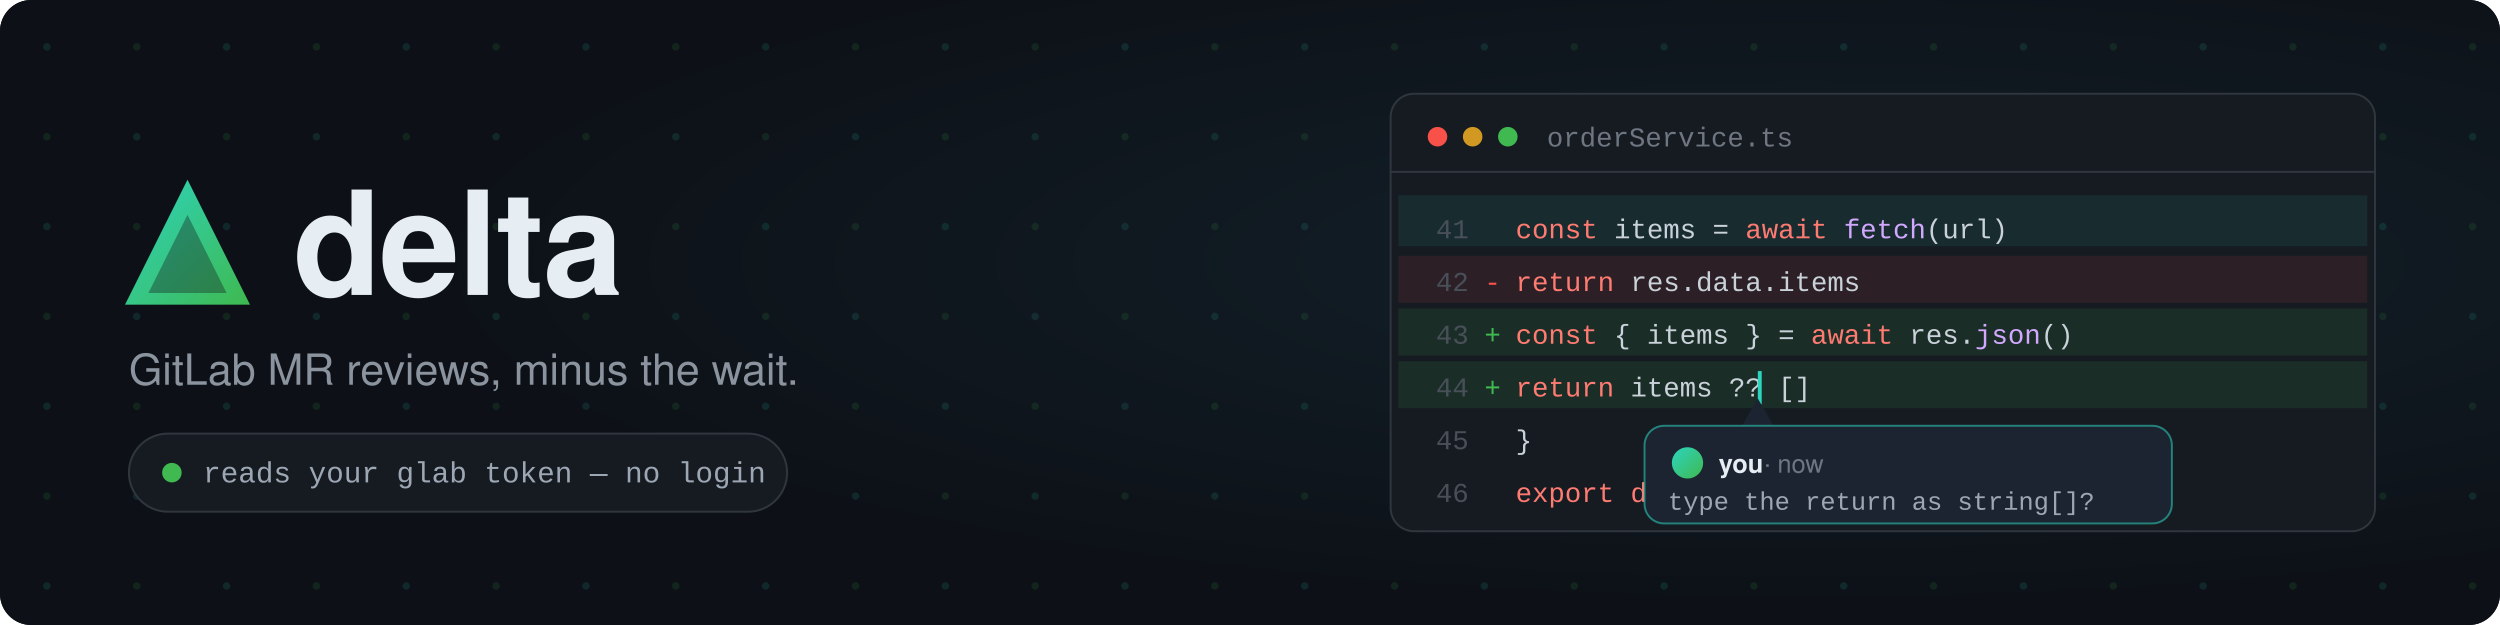
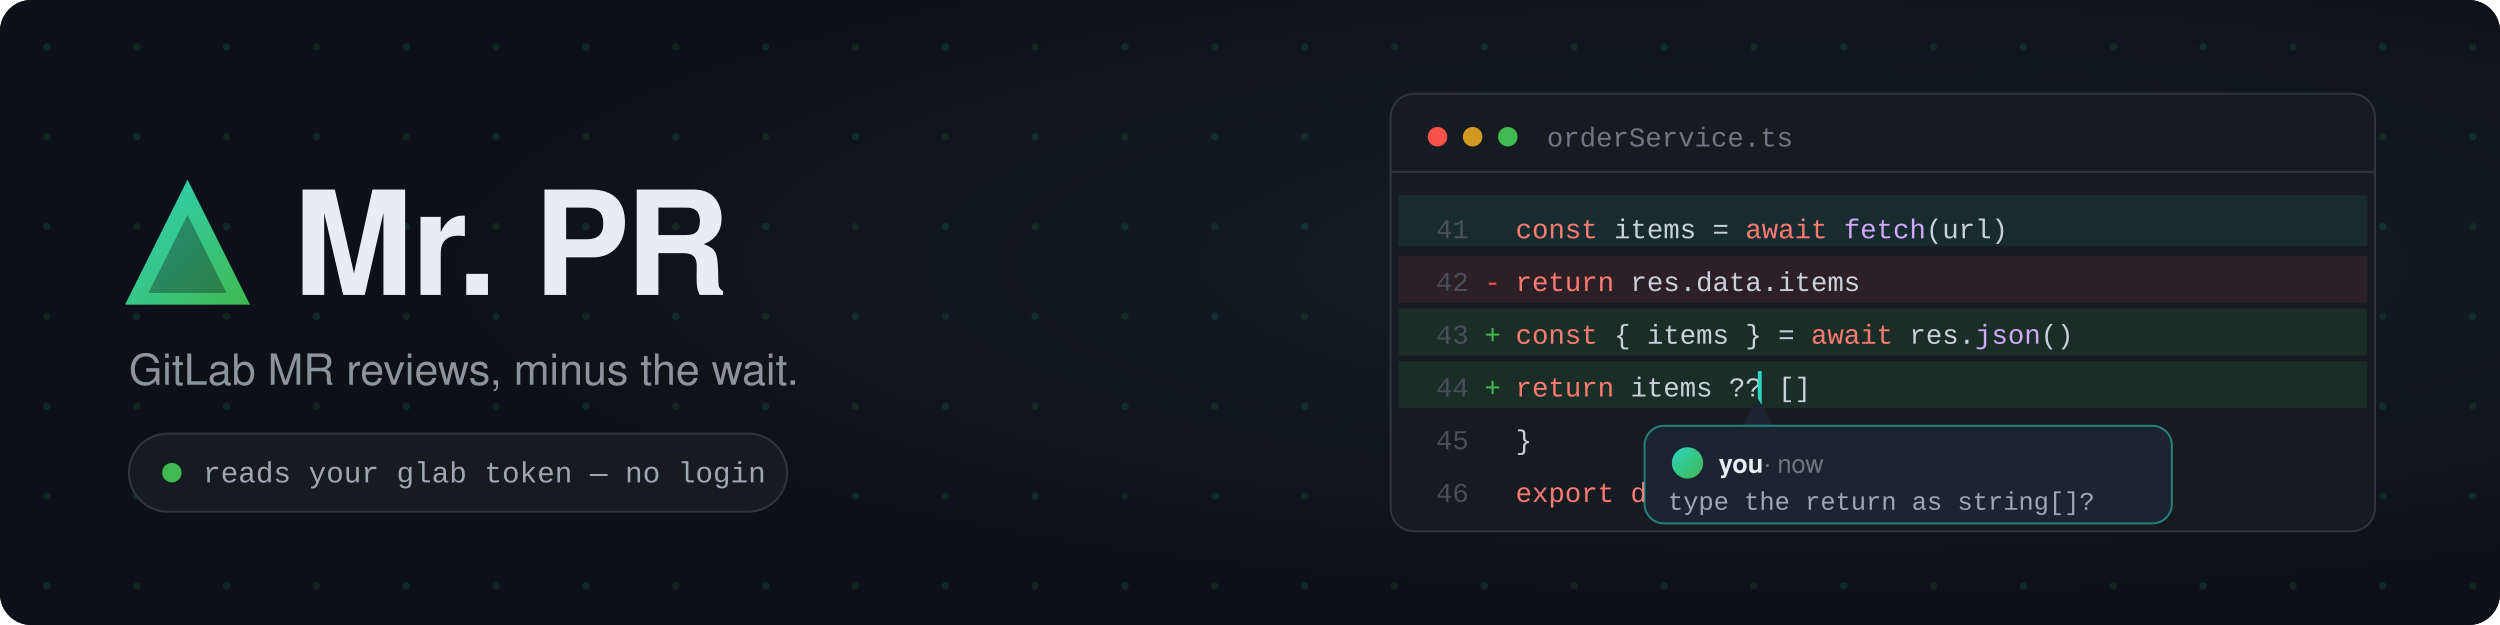
- <svg xmlns="http://www.w3.org/2000/svg" viewBox="0 0 1280 320" width="1280" height="320" font-family="'Segoe UI', system-ui, -apple-system, Helvetica, Arial, sans-serif" role="img" aria-label="Delta — GitLab MR reviews, minus the wait.">
+ <svg xmlns="http://www.w3.org/2000/svg" viewBox="0 0 1280 320" width="1280" height="320" font-family="'Segoe UI', system-ui, -apple-system, Helvetica, Arial, sans-serif" role="img" aria-label="Mr. PR — GitLab MR reviews, minus the wait.">
  <defs>
-     <linearGradient id="delta" x1="0" y1="0" x2="1" y2="1">
+     <linearGradient id="brand" x1="0" y1="0" x2="1" y2="1">
      <stop offset="0%" stop-color="#2DD4BF" />
      <stop offset="100%" stop-color="#3FB950" />
    </linearGradient>
    <radialGradient id="glow" cx="72%" cy="42%" r="55%">
      <stop offset="0%" stop-color="#132029" />
      <stop offset="100%" stop-color="#0D1117" />
    </radialGradient>
    <clipPath id="round">
      <rect x="0" y="0" width="1280" height="320" rx="16" />
    </clipPath>
    <clipPath id="card">
      <rect x="712" y="48" width="504" height="224" rx="12" />
    </clipPath>
    <style>
      .mono { font-family: 'SFMono-Regular', Consolas, 'Liberation Mono', Menlo, monospace; }
      @keyframes review-scan {
        0%      { opacity: .09; transform: translateY(0); }
        31%     { opacity: .09; transform: translateY(132px); }
        62%     { opacity: .09; transform: translateY(0); }
        64%,100% { opacity: 0; transform: translateY(0); }
      }
      @keyframes review-caret {
        0%, 66%, 70%, 76%, 82%, 88%, 94%, 100% { opacity: 0; }
        67%, 73%, 79%, 85%, 91%                { opacity: 1; }
      }
      @keyframes review-comment {
        0%, 64%   { opacity: 0; transform: translateY(6px) scale(.96); }
        67%, 94% { opacity: 1; transform: translateY(0) scale(1); }
        100%      { opacity: 0; transform: translateY(4px) scale(.98); }
      }
      @keyframes pulse { 50% { transform: scale(1.05); } }
      .scan   { animation: review-scan 11s ease-in-out infinite; }
      .caret  { animation: review-caret 11s steps(1) infinite; }
      .mark   { animation: pulse 3s ease-in-out infinite; transform-origin: 96px 126px; }
      .bubble { animation: review-comment 11s ease-in-out infinite; transform-origin: 900px 218px; }
      @keyframes twinkle { 0%,100% { opacity: .05; } 50% { opacity: .22; } }
      .dot { animation: twinkle 3.2s ease-in-out infinite; }
      @media (prefers-reduced-motion: reduce) {
        .scan, .caret, .mark, .bubble { animation: none; }
        .scan, .caret { opacity: 0; }
        .bubble { opacity: 1; transform: none; } .dot { animation: none; opacity: .12; }
      }
    </style>
  </defs>
  <g clip-path="url(#round)">
    <rect width="1280" height="320" fill="#0D1117" />
    <rect width="1280" height="320" fill="url(#glow)" />
    <g aria-hidden="true">
      <circle class="dot" cx="24" cy="24" r="1.9" fill="#2DD4BF" opacity="0.12" style="animation-delay:-0.17s" />
      <circle class="dot" cx="70" cy="24" r="1.9" fill="#3FB950" opacity="0.12" style="animation-delay:-0.30s" />
      <circle class="dot" cx="116" cy="24" r="1.9" fill="#2DD4BF" opacity="0.12" style="animation-delay:-0.43s" />
      <circle class="dot" cx="162" cy="24" r="1.9" fill="#3FB950" opacity="0.12" style="animation-delay:-0.56s" />
      <circle class="dot" cx="208" cy="24" r="1.9" fill="#2DD4BF" opacity="0.12" style="animation-delay:-0.69s" />
      <circle class="dot" cx="254" cy="24" r="1.9" fill="#3FB950" opacity="0.12" style="animation-delay:-0.82s" />
      <circle class="dot" cx="300" cy="24" r="1.9" fill="#2DD4BF" opacity="0.12" style="animation-delay:-0.95s" />
      <circle class="dot" cx="346" cy="24" r="1.9" fill="#3FB950" opacity="0.12" style="animation-delay:-1.08s" />
      <circle class="dot" cx="392" cy="24" r="1.9" fill="#2DD4BF" opacity="0.12" style="animation-delay:-1.21s" />
      <circle class="dot" cx="438" cy="24" r="1.9" fill="#3FB950" opacity="0.12" style="animation-delay:-1.34s" />
      <circle class="dot" cx="484" cy="24" r="1.9" fill="#2DD4BF" opacity="0.12" style="animation-delay:-1.47s" />
      <circle class="dot" cx="530" cy="24" r="1.9" fill="#3FB950" opacity="0.12" style="animation-delay:-1.60s" />
      <circle class="dot" cx="576" cy="24" r="1.9" fill="#2DD4BF" opacity="0.12" style="animation-delay:-1.73s" />
      <circle class="dot" cx="622" cy="24" r="1.9" fill="#3FB950" opacity="0.12" style="animation-delay:-1.86s" />
      <circle class="dot" cx="668" cy="24" r="1.9" fill="#2DD4BF" opacity="0.12" style="animation-delay:-1.99s" />
      <circle class="dot" cx="714" cy="24" r="1.9" fill="#3FB950" opacity="0.12" style="animation-delay:-2.12s" />
      <circle class="dot" cx="760" cy="24" r="1.9" fill="#2DD4BF" opacity="0.12" style="animation-delay:-2.25s" />
      <circle class="dot" cx="806" cy="24" r="1.9" fill="#3FB950" opacity="0.12" style="animation-delay:-2.38s" />
      <circle class="dot" cx="852" cy="24" r="1.9" fill="#2DD4BF" opacity="0.12" style="animation-delay:-2.51s" />
      <circle class="dot" cx="898" cy="24" r="1.9" fill="#3FB950" opacity="0.12" style="animation-delay:-2.64s" />
      <circle class="dot" cx="944" cy="24" r="1.9" fill="#2DD4BF" opacity="0.12" style="animation-delay:-2.77s" />
      <circle class="dot" cx="990" cy="24" r="1.9" fill="#3FB950" opacity="0.12" style="animation-delay:-2.90s" />
      <circle class="dot" cx="1036" cy="24" r="1.9" fill="#2DD4BF" opacity="0.12" style="animation-delay:-3.03s" />
      <circle class="dot" cx="1082" cy="24" r="1.9" fill="#3FB950" opacity="0.12" style="animation-delay:-3.16s" />
      <circle class="dot" cx="1128" cy="24" r="1.9" fill="#2DD4BF" opacity="0.12" style="animation-delay:-0.09s" />
      <circle class="dot" cx="1174" cy="24" r="1.9" fill="#3FB950" opacity="0.12" style="animation-delay:-0.22s" />
      <circle class="dot" cx="1220" cy="24" r="1.9" fill="#2DD4BF" opacity="0.12" style="animation-delay:-0.35s" />
      <circle class="dot" cx="1266" cy="24" r="1.9" fill="#3FB950" opacity="0.12" style="animation-delay:-0.48s" />
      <circle class="dot" cx="24" cy="70" r="1.9" fill="#3FB950" opacity="0.12" style="animation-delay:-0.36s" />
      <circle class="dot" cx="70" cy="70" r="1.9" fill="#2DD4BF" opacity="0.12" style="animation-delay:-0.49s" />
      <circle class="dot" cx="116" cy="70" r="1.9" fill="#3FB950" opacity="0.12" style="animation-delay:-0.62s" />
      <circle class="dot" cx="162" cy="70" r="1.9" fill="#2DD4BF" opacity="0.12" style="animation-delay:-0.75s" />
      <circle class="dot" cx="208" cy="70" r="1.9" fill="#3FB950" opacity="0.12" style="animation-delay:-0.88s" />
      <circle class="dot" cx="254" cy="70" r="1.9" fill="#2DD4BF" opacity="0.12" style="animation-delay:-1.01s" />
      <circle class="dot" cx="300" cy="70" r="1.9" fill="#3FB950" opacity="0.12" style="animation-delay:-1.14s" />
      <circle class="dot" cx="346" cy="70" r="1.9" fill="#2DD4BF" opacity="0.12" style="animation-delay:-1.27s" />
      <circle class="dot" cx="392" cy="70" r="1.9" fill="#3FB950" opacity="0.12" style="animation-delay:-1.40s" />
      <circle class="dot" cx="438" cy="70" r="1.9" fill="#2DD4BF" opacity="0.12" style="animation-delay:-1.53s" />
      <circle class="dot" cx="484" cy="70" r="1.9" fill="#3FB950" opacity="0.12" style="animation-delay:-1.66s" />
      <circle class="dot" cx="530" cy="70" r="1.9" fill="#2DD4BF" opacity="0.12" style="animation-delay:-1.79s" />
      <circle class="dot" cx="576" cy="70" r="1.9" fill="#3FB950" opacity="0.12" style="animation-delay:-1.92s" />
      <circle class="dot" cx="622" cy="70" r="1.9" fill="#2DD4BF" opacity="0.12" style="animation-delay:-2.05s" />
      <circle class="dot" cx="668" cy="70" r="1.9" fill="#3FB950" opacity="0.12" style="animation-delay:-2.18s" />
      <circle class="dot" cx="714" cy="70" r="1.9" fill="#2DD4BF" opacity="0.12" style="animation-delay:-2.31s" />
      <circle class="dot" cx="760" cy="70" r="1.9" fill="#3FB950" opacity="0.12" style="animation-delay:-2.44s" />
      <circle class="dot" cx="806" cy="70" r="1.9" fill="#2DD4BF" opacity="0.12" style="animation-delay:-2.57s" />
      <circle class="dot" cx="852" cy="70" r="1.9" fill="#3FB950" opacity="0.12" style="animation-delay:-2.70s" />
      <circle class="dot" cx="898" cy="70" r="1.9" fill="#2DD4BF" opacity="0.12" style="animation-delay:-2.83s" />
      <circle class="dot" cx="944" cy="70" r="1.9" fill="#3FB950" opacity="0.12" style="animation-delay:-2.96s" />
      <circle class="dot" cx="990" cy="70" r="1.9" fill="#2DD4BF" opacity="0.12" style="animation-delay:-3.09s" />
      <circle class="dot" cx="1036" cy="70" r="1.9" fill="#3FB950" opacity="0.12" style="animation-delay:-0.02s" />
      <circle class="dot" cx="1082" cy="70" r="1.9" fill="#2DD4BF" opacity="0.12" style="animation-delay:-0.15s" />
      <circle class="dot" cx="1128" cy="70" r="1.9" fill="#3FB950" opacity="0.12" style="animation-delay:-0.28s" />
      <circle class="dot" cx="1174" cy="70" r="1.9" fill="#2DD4BF" opacity="0.12" style="animation-delay:-0.41s" />
      <circle class="dot" cx="1220" cy="70" r="1.9" fill="#3FB950" opacity="0.12" style="animation-delay:-0.54s" />
      <circle class="dot" cx="1266" cy="70" r="1.9" fill="#2DD4BF" opacity="0.12" style="animation-delay:-0.67s" />
      <circle class="dot" cx="24" cy="116" r="1.9" fill="#2DD4BF" opacity="0.12" style="animation-delay:-0.55s" />
      <circle class="dot" cx="70" cy="116" r="1.9" fill="#3FB950" opacity="0.12" style="animation-delay:-0.68s" />
      <circle class="dot" cx="116" cy="116" r="1.9" fill="#2DD4BF" opacity="0.12" style="animation-delay:-0.81s" />
      <circle class="dot" cx="162" cy="116" r="1.9" fill="#3FB950" opacity="0.12" style="animation-delay:-0.94s" />
      <circle class="dot" cx="208" cy="116" r="1.9" fill="#2DD4BF" opacity="0.12" style="animation-delay:-1.07s" />
      <circle class="dot" cx="254" cy="116" r="1.9" fill="#3FB950" opacity="0.12" style="animation-delay:-1.20s" />
      <circle class="dot" cx="300" cy="116" r="1.9" fill="#2DD4BF" opacity="0.12" style="animation-delay:-1.33s" />
      <circle class="dot" cx="346" cy="116" r="1.9" fill="#3FB950" opacity="0.12" style="animation-delay:-1.46s" />
      <circle class="dot" cx="392" cy="116" r="1.9" fill="#2DD4BF" opacity="0.12" style="animation-delay:-1.59s" />
      <circle class="dot" cx="438" cy="116" r="1.9" fill="#3FB950" opacity="0.12" style="animation-delay:-1.72s" />
      <circle class="dot" cx="484" cy="116" r="1.9" fill="#2DD4BF" opacity="0.12" style="animation-delay:-1.85s" />
      <circle class="dot" cx="530" cy="116" r="1.9" fill="#3FB950" opacity="0.12" style="animation-delay:-1.98s" />
      <circle class="dot" cx="576" cy="116" r="1.9" fill="#2DD4BF" opacity="0.12" style="animation-delay:-2.11s" />
      <circle class="dot" cx="622" cy="116" r="1.9" fill="#3FB950" opacity="0.12" style="animation-delay:-2.24s" />
      <circle class="dot" cx="668" cy="116" r="1.9" fill="#2DD4BF" opacity="0.12" style="animation-delay:-2.37s" />
      <circle class="dot" cx="714" cy="116" r="1.9" fill="#3FB950" opacity="0.12" style="animation-delay:-2.50s" />
      <circle class="dot" cx="760" cy="116" r="1.9" fill="#2DD4BF" opacity="0.12" style="animation-delay:-2.63s" />
      <circle class="dot" cx="806" cy="116" r="1.9" fill="#3FB950" opacity="0.12" style="animation-delay:-2.76s" />
      <circle class="dot" cx="852" cy="116" r="1.9" fill="#2DD4BF" opacity="0.12" style="animation-delay:-2.89s" />
      <circle class="dot" cx="898" cy="116" r="1.9" fill="#3FB950" opacity="0.12" style="animation-delay:-3.02s" />
      <circle class="dot" cx="944" cy="116" r="1.9" fill="#2DD4BF" opacity="0.12" style="animation-delay:-3.15s" />
      <circle class="dot" cx="990" cy="116" r="1.9" fill="#3FB950" opacity="0.12" style="animation-delay:-0.08s" />
      <circle class="dot" cx="1036" cy="116" r="1.9" fill="#2DD4BF" opacity="0.12" style="animation-delay:-0.21s" />
      <circle class="dot" cx="1082" cy="116" r="1.9" fill="#3FB950" opacity="0.12" style="animation-delay:-0.34s" />
      <circle class="dot" cx="1128" cy="116" r="1.9" fill="#2DD4BF" opacity="0.12" style="animation-delay:-0.47s" />
      <circle class="dot" cx="1174" cy="116" r="1.9" fill="#3FB950" opacity="0.12" style="animation-delay:-0.60s" />
      <circle class="dot" cx="1220" cy="116" r="1.9" fill="#2DD4BF" opacity="0.12" style="animation-delay:-0.73s" />
      <circle class="dot" cx="1266" cy="116" r="1.9" fill="#3FB950" opacity="0.12" style="animation-delay:-0.86s" />
      <circle class="dot" cx="24" cy="162" r="1.9" fill="#3FB950" opacity="0.12" style="animation-delay:-0.74s" />
      <circle class="dot" cx="70" cy="162" r="1.9" fill="#2DD4BF" opacity="0.12" style="animation-delay:-0.87s" />
      <circle class="dot" cx="116" cy="162" r="1.9" fill="#3FB950" opacity="0.12" style="animation-delay:-1.00s" />
      <circle class="dot" cx="162" cy="162" r="1.9" fill="#2DD4BF" opacity="0.12" style="animation-delay:-1.13s" />
      <circle class="dot" cx="208" cy="162" r="1.9" fill="#3FB950" opacity="0.12" style="animation-delay:-1.26s" />
      <circle class="dot" cx="254" cy="162" r="1.9" fill="#2DD4BF" opacity="0.12" style="animation-delay:-1.39s" />
      <circle class="dot" cx="300" cy="162" r="1.9" fill="#3FB950" opacity="0.12" style="animation-delay:-1.52s" />
      <circle class="dot" cx="346" cy="162" r="1.9" fill="#2DD4BF" opacity="0.12" style="animation-delay:-1.65s" />
      <circle class="dot" cx="392" cy="162" r="1.9" fill="#3FB950" opacity="0.12" style="animation-delay:-1.78s" />
      <circle class="dot" cx="438" cy="162" r="1.9" fill="#2DD4BF" opacity="0.12" style="animation-delay:-1.91s" />
      <circle class="dot" cx="484" cy="162" r="1.9" fill="#3FB950" opacity="0.12" style="animation-delay:-2.04s" />
      <circle class="dot" cx="530" cy="162" r="1.9" fill="#2DD4BF" opacity="0.12" style="animation-delay:-2.17s" />
      <circle class="dot" cx="576" cy="162" r="1.9" fill="#3FB950" opacity="0.12" style="animation-delay:-2.30s" />
      <circle class="dot" cx="622" cy="162" r="1.9" fill="#2DD4BF" opacity="0.12" style="animation-delay:-2.43s" />
      <circle class="dot" cx="668" cy="162" r="1.9" fill="#3FB950" opacity="0.12" style="animation-delay:-2.56s" />
      <circle class="dot" cx="714" cy="162" r="1.9" fill="#2DD4BF" opacity="0.12" style="animation-delay:-2.69s" />
      <circle class="dot" cx="760" cy="162" r="1.9" fill="#3FB950" opacity="0.12" style="animation-delay:-2.82s" />
      <circle class="dot" cx="806" cy="162" r="1.9" fill="#2DD4BF" opacity="0.12" style="animation-delay:-2.95s" />
      <circle class="dot" cx="852" cy="162" r="1.9" fill="#3FB950" opacity="0.12" style="animation-delay:-3.08s" />
      <circle class="dot" cx="898" cy="162" r="1.9" fill="#2DD4BF" opacity="0.12" style="animation-delay:-0.01s" />
      <circle class="dot" cx="944" cy="162" r="1.9" fill="#3FB950" opacity="0.12" style="animation-delay:-0.14s" />
      <circle class="dot" cx="990" cy="162" r="1.9" fill="#2DD4BF" opacity="0.12" style="animation-delay:-0.27s" />
      <circle class="dot" cx="1036" cy="162" r="1.9" fill="#3FB950" opacity="0.12" style="animation-delay:-0.40s" />
      <circle class="dot" cx="1082" cy="162" r="1.9" fill="#2DD4BF" opacity="0.12" style="animation-delay:-0.53s" />
      <circle class="dot" cx="1128" cy="162" r="1.9" fill="#3FB950" opacity="0.12" style="animation-delay:-0.66s" />
      <circle class="dot" cx="1174" cy="162" r="1.9" fill="#2DD4BF" opacity="0.12" style="animation-delay:-0.79s" />
      <circle class="dot" cx="1220" cy="162" r="1.9" fill="#3FB950" opacity="0.12" style="animation-delay:-0.92s" />
      <circle class="dot" cx="1266" cy="162" r="1.9" fill="#2DD4BF" opacity="0.12" style="animation-delay:-1.05s" />
      <circle class="dot" cx="24" cy="208" r="1.9" fill="#2DD4BF" opacity="0.12" style="animation-delay:-0.93s" />
      <circle class="dot" cx="70" cy="208" r="1.9" fill="#3FB950" opacity="0.12" style="animation-delay:-1.06s" />
      <circle class="dot" cx="116" cy="208" r="1.9" fill="#2DD4BF" opacity="0.12" style="animation-delay:-1.19s" />
      <circle class="dot" cx="162" cy="208" r="1.9" fill="#3FB950" opacity="0.12" style="animation-delay:-1.32s" />
      <circle class="dot" cx="208" cy="208" r="1.9" fill="#2DD4BF" opacity="0.12" style="animation-delay:-1.45s" />
      <circle class="dot" cx="254" cy="208" r="1.9" fill="#3FB950" opacity="0.12" style="animation-delay:-1.58s" />
      <circle class="dot" cx="300" cy="208" r="1.9" fill="#2DD4BF" opacity="0.12" style="animation-delay:-1.71s" />
      <circle class="dot" cx="346" cy="208" r="1.9" fill="#3FB950" opacity="0.12" style="animation-delay:-1.84s" />
      <circle class="dot" cx="392" cy="208" r="1.9" fill="#2DD4BF" opacity="0.12" style="animation-delay:-1.97s" />
      <circle class="dot" cx="438" cy="208" r="1.9" fill="#3FB950" opacity="0.12" style="animation-delay:-2.10s" />
      <circle class="dot" cx="484" cy="208" r="1.9" fill="#2DD4BF" opacity="0.12" style="animation-delay:-2.23s" />
      <circle class="dot" cx="530" cy="208" r="1.9" fill="#3FB950" opacity="0.12" style="animation-delay:-2.36s" />
      <circle class="dot" cx="576" cy="208" r="1.9" fill="#2DD4BF" opacity="0.12" style="animation-delay:-2.49s" />
      <circle class="dot" cx="622" cy="208" r="1.9" fill="#3FB950" opacity="0.12" style="animation-delay:-2.62s" />
      <circle class="dot" cx="668" cy="208" r="1.9" fill="#2DD4BF" opacity="0.12" style="animation-delay:-2.75s" />
      <circle class="dot" cx="714" cy="208" r="1.9" fill="#3FB950" opacity="0.12" style="animation-delay:-2.88s" />
      <circle class="dot" cx="760" cy="208" r="1.9" fill="#2DD4BF" opacity="0.12" style="animation-delay:-3.01s" />
      <circle class="dot" cx="806" cy="208" r="1.9" fill="#3FB950" opacity="0.12" style="animation-delay:-3.14s" />
      <circle class="dot" cx="852" cy="208" r="1.9" fill="#2DD4BF" opacity="0.12" style="animation-delay:-0.07s" />
      <circle class="dot" cx="898" cy="208" r="1.9" fill="#3FB950" opacity="0.12" style="animation-delay:-0.20s" />
      <circle class="dot" cx="944" cy="208" r="1.9" fill="#2DD4BF" opacity="0.12" style="animation-delay:-0.33s" />
      <circle class="dot" cx="990" cy="208" r="1.9" fill="#3FB950" opacity="0.12" style="animation-delay:-0.46s" />
      <circle class="dot" cx="1036" cy="208" r="1.9" fill="#2DD4BF" opacity="0.12" style="animation-delay:-0.59s" />
      <circle class="dot" cx="1082" cy="208" r="1.9" fill="#3FB950" opacity="0.12" style="animation-delay:-0.72s" />
      <circle class="dot" cx="1128" cy="208" r="1.9" fill="#2DD4BF" opacity="0.12" style="animation-delay:-0.85s" />
      <circle class="dot" cx="1174" cy="208" r="1.9" fill="#3FB950" opacity="0.12" style="animation-delay:-0.98s" />
      <circle class="dot" cx="1220" cy="208" r="1.9" fill="#2DD4BF" opacity="0.12" style="animation-delay:-1.11s" />
      <circle class="dot" cx="1266" cy="208" r="1.9" fill="#3FB950" opacity="0.12" style="animation-delay:-1.24s" />
      <circle class="dot" cx="24" cy="254" r="1.9" fill="#3FB950" opacity="0.12" style="animation-delay:-1.12s" />
      <circle class="dot" cx="70" cy="254" r="1.9" fill="#2DD4BF" opacity="0.12" style="animation-delay:-1.25s" />
      <circle class="dot" cx="116" cy="254" r="1.9" fill="#3FB950" opacity="0.12" style="animation-delay:-1.38s" />
      <circle class="dot" cx="162" cy="254" r="1.9" fill="#2DD4BF" opacity="0.12" style="animation-delay:-1.51s" />
      <circle class="dot" cx="208" cy="254" r="1.9" fill="#3FB950" opacity="0.12" style="animation-delay:-1.64s" />
      <circle class="dot" cx="254" cy="254" r="1.9" fill="#2DD4BF" opacity="0.12" style="animation-delay:-1.77s" />
      <circle class="dot" cx="300" cy="254" r="1.9" fill="#3FB950" opacity="0.12" style="animation-delay:-1.90s" />
      <circle class="dot" cx="346" cy="254" r="1.9" fill="#2DD4BF" opacity="0.12" style="animation-delay:-2.03s" />
      <circle class="dot" cx="392" cy="254" r="1.9" fill="#3FB950" opacity="0.12" style="animation-delay:-2.16s" />
      <circle class="dot" cx="438" cy="254" r="1.9" fill="#2DD4BF" opacity="0.12" style="animation-delay:-2.29s" />
      <circle class="dot" cx="484" cy="254" r="1.9" fill="#3FB950" opacity="0.12" style="animation-delay:-2.42s" />
      <circle class="dot" cx="530" cy="254" r="1.9" fill="#2DD4BF" opacity="0.12" style="animation-delay:-2.55s" />
      <circle class="dot" cx="576" cy="254" r="1.9" fill="#3FB950" opacity="0.12" style="animation-delay:-2.68s" />
      <circle class="dot" cx="622" cy="254" r="1.9" fill="#2DD4BF" opacity="0.12" style="animation-delay:-2.81s" />
      <circle class="dot" cx="668" cy="254" r="1.9" fill="#3FB950" opacity="0.12" style="animation-delay:-2.94s" />
      <circle class="dot" cx="714" cy="254" r="1.9" fill="#2DD4BF" opacity="0.12" style="animation-delay:-3.07s" />
      <circle class="dot" cx="760" cy="254" r="1.9" fill="#3FB950" opacity="0.12" style="animation-delay:-3.20s" />
      <circle class="dot" cx="806" cy="254" r="1.9" fill="#2DD4BF" opacity="0.12" style="animation-delay:-0.13s" />
      <circle class="dot" cx="852" cy="254" r="1.9" fill="#3FB950" opacity="0.12" style="animation-delay:-0.26s" />
      <circle class="dot" cx="898" cy="254" r="1.9" fill="#2DD4BF" opacity="0.12" style="animation-delay:-0.39s" />
      <circle class="dot" cx="944" cy="254" r="1.9" fill="#3FB950" opacity="0.12" style="animation-delay:-0.52s" />
      <circle class="dot" cx="990" cy="254" r="1.9" fill="#2DD4BF" opacity="0.12" style="animation-delay:-0.65s" />
      <circle class="dot" cx="1036" cy="254" r="1.9" fill="#3FB950" opacity="0.12" style="animation-delay:-0.78s" />
      <circle class="dot" cx="1082" cy="254" r="1.9" fill="#2DD4BF" opacity="0.12" style="animation-delay:-0.91s" />
      <circle class="dot" cx="1128" cy="254" r="1.9" fill="#3FB950" opacity="0.12" style="animation-delay:-1.04s" />
      <circle class="dot" cx="1174" cy="254" r="1.9" fill="#2DD4BF" opacity="0.12" style="animation-delay:-1.17s" />
      <circle class="dot" cx="1220" cy="254" r="1.9" fill="#3FB950" opacity="0.12" style="animation-delay:-1.30s" />
      <circle class="dot" cx="1266" cy="254" r="1.9" fill="#2DD4BF" opacity="0.12" style="animation-delay:-1.43s" />
      <circle class="dot" cx="24" cy="300" r="1.9" fill="#2DD4BF" opacity="0.12" style="animation-delay:-1.31s" />
      <circle class="dot" cx="70" cy="300" r="1.9" fill="#3FB950" opacity="0.12" style="animation-delay:-1.44s" />
      <circle class="dot" cx="116" cy="300" r="1.9" fill="#2DD4BF" opacity="0.12" style="animation-delay:-1.57s" />
      <circle class="dot" cx="162" cy="300" r="1.9" fill="#3FB950" opacity="0.12" style="animation-delay:-1.70s" />
      <circle class="dot" cx="208" cy="300" r="1.9" fill="#2DD4BF" opacity="0.12" style="animation-delay:-1.83s" />
      <circle class="dot" cx="254" cy="300" r="1.9" fill="#3FB950" opacity="0.12" style="animation-delay:-1.96s" />
      <circle class="dot" cx="300" cy="300" r="1.9" fill="#2DD4BF" opacity="0.12" style="animation-delay:-2.09s" />
      <circle class="dot" cx="346" cy="300" r="1.9" fill="#3FB950" opacity="0.12" style="animation-delay:-2.22s" />
      <circle class="dot" cx="392" cy="300" r="1.9" fill="#2DD4BF" opacity="0.12" style="animation-delay:-2.35s" />
      <circle class="dot" cx="438" cy="300" r="1.9" fill="#3FB950" opacity="0.12" style="animation-delay:-2.48s" />
      <circle class="dot" cx="484" cy="300" r="1.9" fill="#2DD4BF" opacity="0.12" style="animation-delay:-2.61s" />
      <circle class="dot" cx="530" cy="300" r="1.9" fill="#3FB950" opacity="0.12" style="animation-delay:-2.74s" />
      <circle class="dot" cx="576" cy="300" r="1.9" fill="#2DD4BF" opacity="0.12" style="animation-delay:-2.87s" />
      <circle class="dot" cx="622" cy="300" r="1.9" fill="#3FB950" opacity="0.12" style="animation-delay:-3.00s" />
      <circle class="dot" cx="668" cy="300" r="1.9" fill="#2DD4BF" opacity="0.12" style="animation-delay:-3.13s" />
      <circle class="dot" cx="714" cy="300" r="1.9" fill="#3FB950" opacity="0.12" style="animation-delay:-0.06s" />
      <circle class="dot" cx="760" cy="300" r="1.9" fill="#2DD4BF" opacity="0.12" style="animation-delay:-0.19s" />
      <circle class="dot" cx="806" cy="300" r="1.9" fill="#3FB950" opacity="0.12" style="animation-delay:-0.32s" />
      <circle class="dot" cx="852" cy="300" r="1.9" fill="#2DD4BF" opacity="0.12" style="animation-delay:-0.45s" />
      <circle class="dot" cx="898" cy="300" r="1.9" fill="#3FB950" opacity="0.12" style="animation-delay:-0.58s" />
      <circle class="dot" cx="944" cy="300" r="1.9" fill="#2DD4BF" opacity="0.12" style="animation-delay:-0.71s" />
      <circle class="dot" cx="990" cy="300" r="1.9" fill="#3FB950" opacity="0.12" style="animation-delay:-0.84s" />
      <circle class="dot" cx="1036" cy="300" r="1.9" fill="#2DD4BF" opacity="0.12" style="animation-delay:-0.97s" />
      <circle class="dot" cx="1082" cy="300" r="1.9" fill="#3FB950" opacity="0.12" style="animation-delay:-1.10s" />
      <circle class="dot" cx="1128" cy="300" r="1.9" fill="#2DD4BF" opacity="0.12" style="animation-delay:-1.23s" />
      <circle class="dot" cx="1174" cy="300" r="1.9" fill="#3FB950" opacity="0.12" style="animation-delay:-1.36s" />
      <circle class="dot" cx="1220" cy="300" r="1.9" fill="#2DD4BF" opacity="0.12" style="animation-delay:-1.49s" />
      <circle class="dot" cx="1266" cy="300" r="1.9" fill="#3FB950" opacity="0.12" style="animation-delay:-1.62s" />
    </g>
    <g class="mark">
-       <polygon points="96,92 128,156 64,156" fill="url(#delta)" />
+       <polygon points="96,92 128,156 64,156" fill="url(#brand)" />
      <polygon points="96,110 116,150 76,150" fill="#0D1117" opacity="0.35" />
    </g>
-     <text x="150" y="151" font-size="74" font-weight="700" fill="#E6EDF3" letter-spacing="-1">delta</text>
+     <text x="150" y="151" font-size="74" font-weight="700" fill="#E6EDF3" letter-spacing="-1">Mr. PR</text>
    <text x="66" y="197" font-size="22" fill="#8B949E">GitLab MR reviews, minus the wait.</text>
    <rect x="66" y="222" width="337" height="40" rx="20" fill="#161B22" stroke="#30363D" />
    <circle cx="88" cy="242" r="5" fill="#3FB950" />
    <text x="104" y="247" class="mono" font-size="15" fill="#9DA7B3">reads your glab token — no login</text>
    <rect x="712" y="48" width="504" height="224" rx="12" fill="#161B22" stroke="#30363D" />
    <circle cx="736" cy="70" r="5" fill="#F85149" />
    <circle cx="754" cy="70" r="5" fill="#D29922" />
    <circle cx="772" cy="70" r="5" fill="#3FB950" />
    <text x="792" y="75" class="mono" font-size="14" fill="#6E7681">orderService.ts</text>
    <line x1="712" y1="88" x2="1216" y2="88" stroke="#30363D" />
    <g clip-path="url(#card)">
      <rect class="scan" x="716" y="100" width="496" height="26" fill="#2DD4BF" opacity="0.09" />
      <rect x="716" y="131" width="496" height="24" fill="#F85149" opacity="0.10" />
      <rect x="716" y="158" width="496" height="24" fill="#3FB950" opacity="0.12" />
      <rect x="716" y="185" width="496" height="24" fill="#3FB950" opacity="0.12" />
      <g class="mono" font-size="14" fill="#484F58" text-anchor="end">
        <text x="752" y="122">41</text>
        <text x="752" y="149">42</text>
        <text x="752" y="176">43</text>
        <text x="752" y="203">44</text>
        <text x="752" y="230">45</text>
        <text x="752" y="257">46</text>
      </g>
      <g class="mono" font-size="14">
        <text x="760" y="149" fill="#F85149">-</text>
        <text x="760" y="176" fill="#3FB950">+</text>
        <text x="760" y="203" fill="#3FB950">+</text>
      </g>
      <g class="mono" font-size="14" fill="#C9D1D9">
        <text x="776" y="122">
          <tspan fill="#FF7B72">const</tspan> items = <tspan fill="#FF7B72">await</tspan>
          <tspan fill="#D2A8FF">fetch</tspan>(url)</text>
        <text x="776" y="149">
          <tspan fill="#FF7B72">return</tspan> res.data.items</text>
        <text x="776" y="176">
          <tspan fill="#FF7B72">const</tspan> { items } = <tspan fill="#FF7B72">await</tspan> res.<tspan fill="#D2A8FF">json</tspan>()</text>
        <text x="776" y="203">
          <tspan fill="#FF7B72">return</tspan> items ?? []</text>
        <text x="776" y="230">}</text>
        <text x="776" y="257">
          <tspan fill="#FF7B72">export default</tspan> handler</text>
      </g>
      <rect class="caret" x="900" y="190" width="2" height="17" fill="#2DD4BF" />
    </g>
    <g class="bubble">
      <polygon points="892,218 908,218 900,204" fill="#1C2431" />
      <rect x="842" y="218" width="270" height="50" rx="10" fill="#1C2431" stroke="#2DD4BF" stroke-opacity="0.55" />
-       <circle cx="864" cy="237" r="8" fill="url(#delta)" />
+       <circle cx="864" cy="237" r="8" fill="url(#brand)" />
      <text x="880" y="242" font-size="13" font-weight="700" fill="#E6EDF3">you<tspan fill="#6E7681" font-weight="400">  ·  now</tspan>
      </text>
      <text x="854" y="261" class="mono" font-size="13" fill="#9DA7B3">type the return as string[]?</text>
    </g>
  </g>
</svg>
